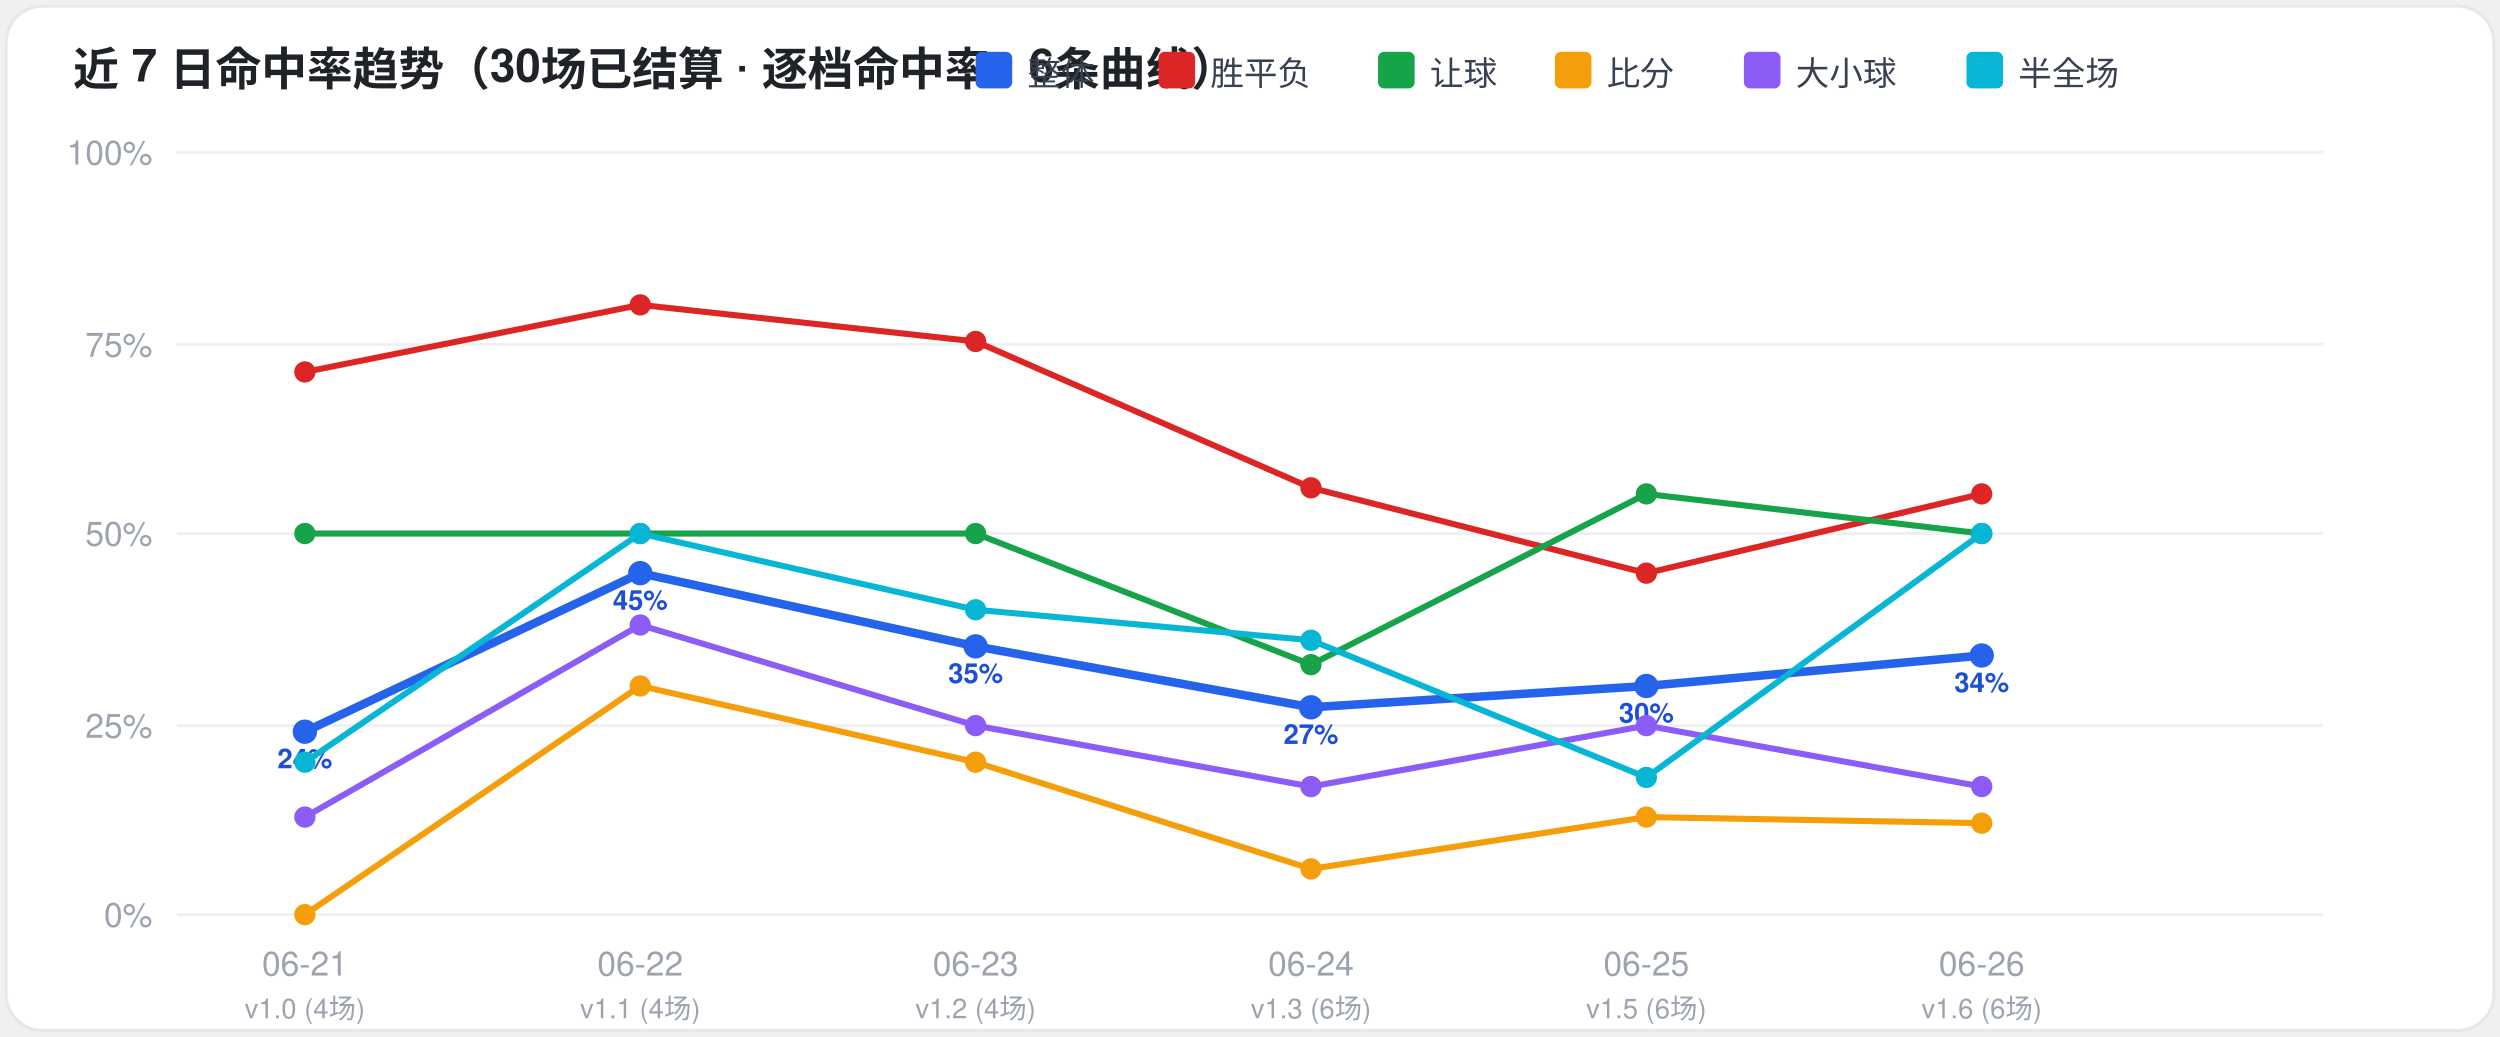
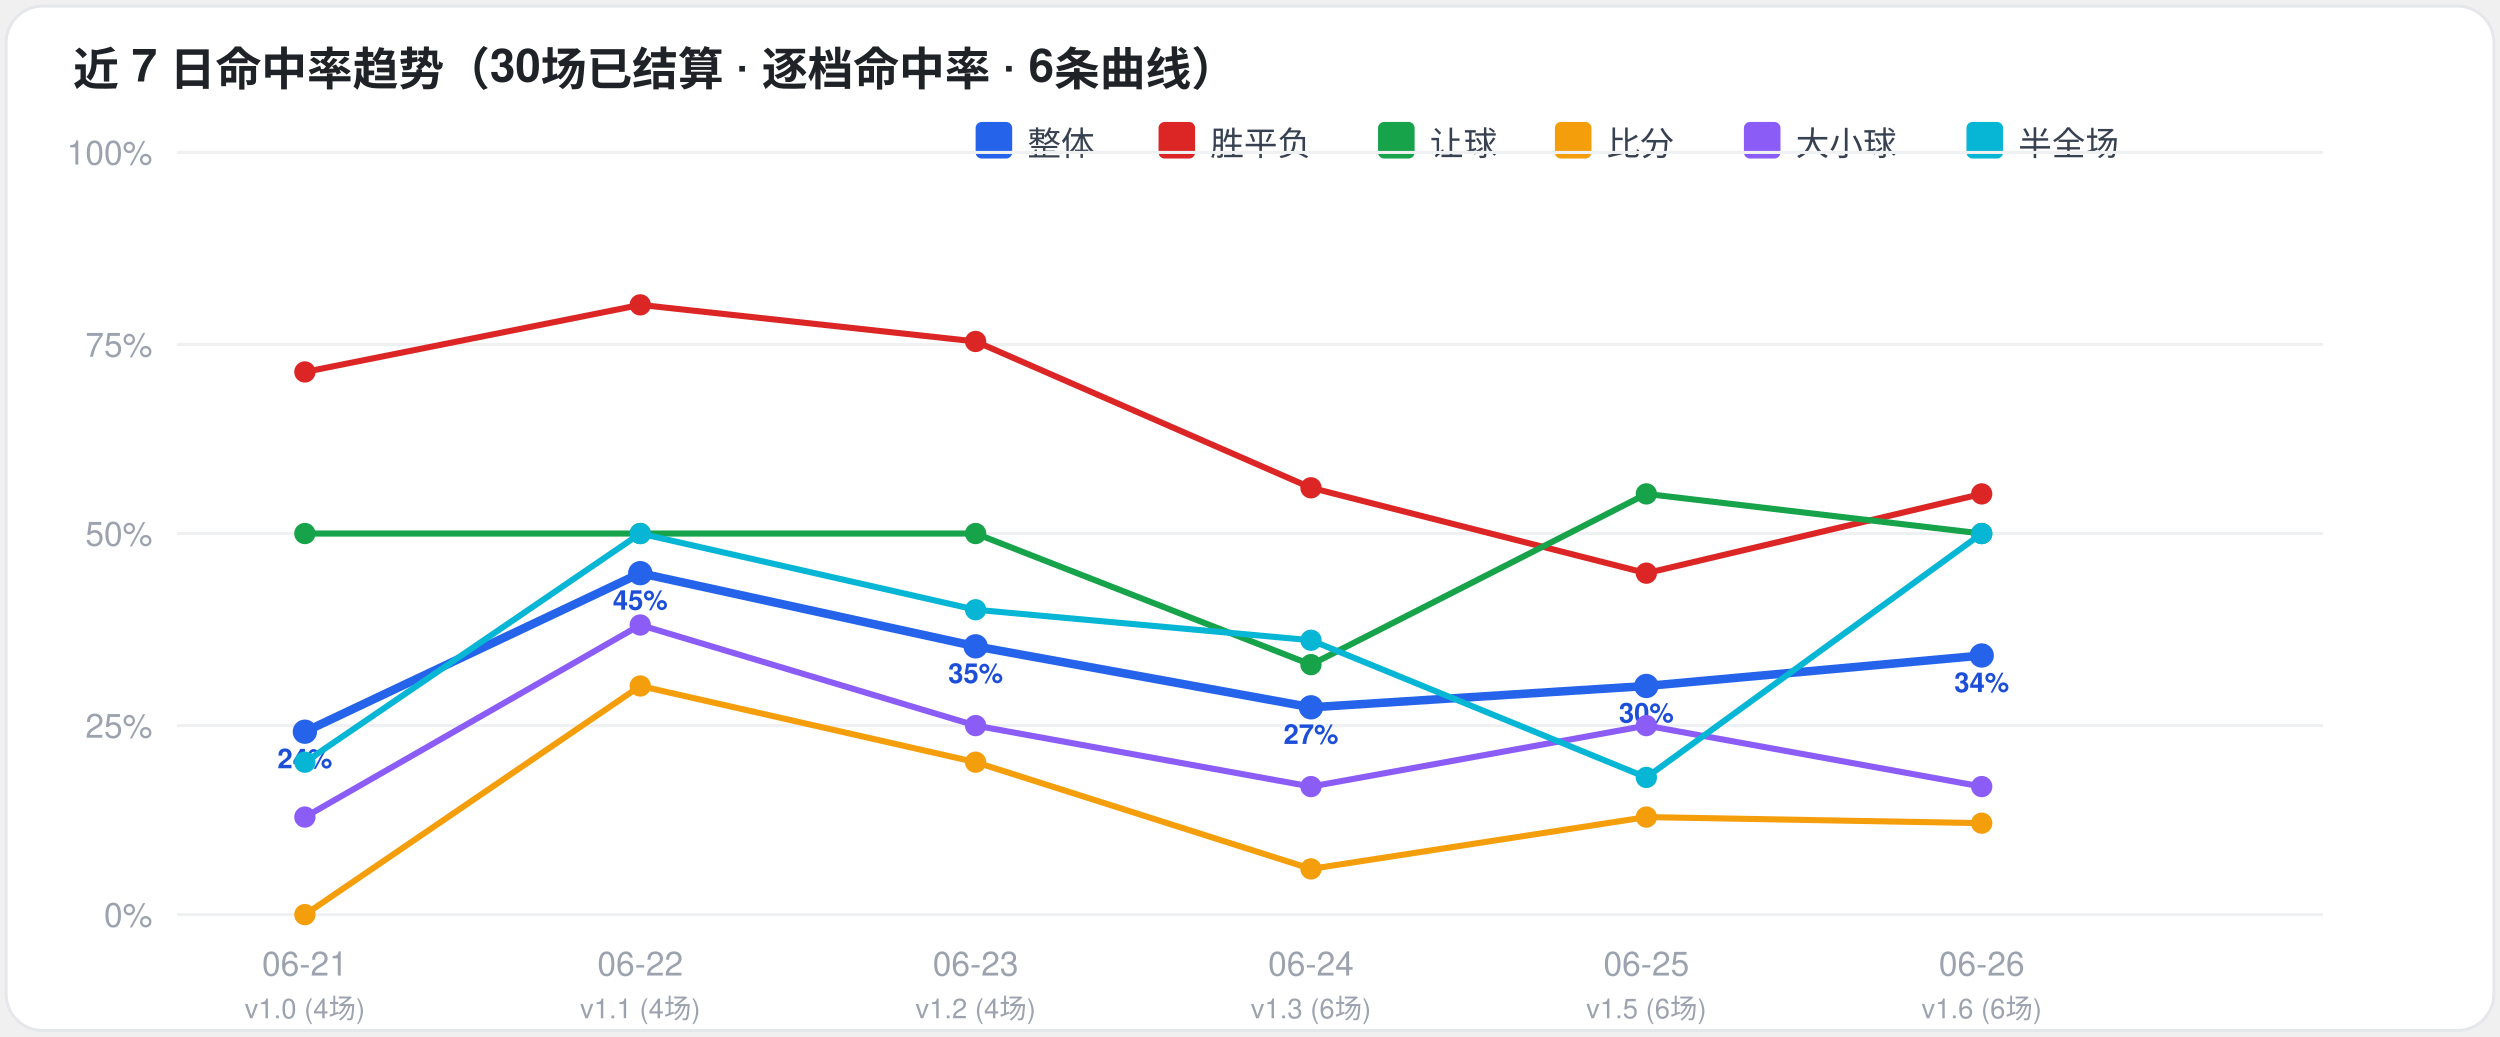
<svg xmlns="http://www.w3.org/2000/svg" viewBox="0 0 820 340" font-family="-apple-system, BlinkMacSystemFont, Segoe UI, Helvetica, Arial, sans-serif">
  <rect x="2" y="2" width="816" height="336" rx="12" fill="#ffffff" stroke="#e5e7eb" />
  <text x="24" y="28" font-size="15" font-weight="700" fill="#1f2328">近 7 日命中率趋势（30场已结算 · 逐档命中率 · 6条曲线）</text>
-   <rect x="320" y="17" width="12" height="12" rx="2" fill="#2563eb" />
-   <text x="337" y="28" font-size="11" fill="#374151">整体</text>
-   <rect x="380" y="17" width="12" height="12" rx="2" fill="#dc2626" />
-   <text x="397" y="28" font-size="11" fill="#374151">胜平负</text>
-   <rect x="452" y="17" width="12" height="12" rx="2" fill="#16a34a" />
-   <text x="469" y="28" font-size="11" fill="#374151">让球</text>
-   <rect x="510" y="17" width="12" height="12" rx="2" fill="#f59e0b" />
-   <text x="527" y="28" font-size="11" fill="#374151">比分</text>
-   <rect x="572" y="17" width="12" height="12" rx="2" fill="#8b5cf6" />
-   <text x="589" y="28" font-size="11" fill="#374151">大小球</text>
-   <rect x="645" y="17" width="12" height="12" rx="2" fill="#06b6d4" />
-   <text x="662" y="28" font-size="11" fill="#374151">半全场</text>
+   <rect x="320" y="40" width="12" height="12" rx="2" fill="#2563eb" />
+   <text x="337" y="51" font-size="11" fill="#374151">整体</text>
+   <rect x="380" y="40" width="12" height="12" rx="2" fill="#dc2626" />
+   <text x="397" y="51" font-size="11" fill="#374151">胜平负</text>
+   <rect x="452" y="40" width="12" height="12" rx="2" fill="#16a34a" />
+   <text x="469" y="51" font-size="11" fill="#374151">让球</text>
+   <rect x="510" y="40" width="12" height="12" rx="2" fill="#f59e0b" />
+   <text x="527" y="51" font-size="11" fill="#374151">比分</text>
+   <rect x="572" y="40" width="12" height="12" rx="2" fill="#8b5cf6" />
+   <text x="589" y="51" font-size="11" fill="#374151">大小球</text>
+   <rect x="645" y="40" width="12" height="12" rx="2" fill="#06b6d4" />
+   <text x="662" y="51" font-size="11" fill="#374151">半全场</text>
  <g stroke="#eef0f2" stroke-width="1">
    <line x1="58" y1="50" x2="762" y2="50" />
    <line x1="58" y1="113" x2="762" y2="113" />
    <line x1="58" y1="175" x2="762" y2="175" />
    <line x1="58" y1="238" x2="762" y2="238" />
    <line x1="58" y1="300" x2="762" y2="300" />
  </g>
  <g font-size="11" fill="#9ca3af" text-anchor="end">
    <text x="50" y="54">100%</text>
    <text x="50" y="117">75%</text>
    <text x="50" y="179">50%</text>
    <text x="50" y="242">25%</text>
    <text x="50" y="304">0%</text>
  </g>
  <g font-size="11" fill="#9ca3af" text-anchor="middle">
    <text x="100" y="320">06-21</text>
    <text x="210" y="320">06-22</text>
    <text x="320" y="320">06-23</text>
    <text x="430" y="320">06-24</text>
    <text x="540" y="320">06-25</text>
    <text x="650" y="320">06-26</text>
  </g>
  <polyline points="100,240 210,188 320,212 430,232 540,225 650,215" fill="none" stroke="#2563eb" stroke-width="2.8" />
  <circle cx="100" cy="240" r="4" fill="#2563eb" />
  <circle cx="210" cy="188" r="4" fill="#2563eb" />
  <circle cx="320" cy="212" r="4" fill="#2563eb" />
  <circle cx="430" cy="232" r="4" fill="#2563eb" />
  <circle cx="540" cy="225" r="4" fill="#2563eb" />
  <circle cx="650" cy="215" r="4" fill="#2563eb" />
  <text x="100" y="252" font-size="9" font-weight="600" fill="#1d4ed8" text-anchor="middle">24%</text>
  <text x="210" y="200" font-size="9" font-weight="600" fill="#1d4ed8" text-anchor="middle">45%</text>
  <text x="320" y="224" font-size="9" font-weight="600" fill="#1d4ed8" text-anchor="middle">35%</text>
  <text x="430" y="244" font-size="9" font-weight="600" fill="#1d4ed8" text-anchor="middle">27%</text>
  <text x="540" y="237" font-size="9" font-weight="600" fill="#1d4ed8" text-anchor="middle">30%</text>
  <text x="650" y="227" font-size="9" font-weight="600" fill="#1d4ed8" text-anchor="middle">34%</text>
  <polyline points="100,122 210,100 320,112 430,160 540,188 650,162" fill="none" stroke="#dc2626" stroke-width="2" />
  <circle cx="100" cy="122" r="3.5" fill="#dc2626" />
  <circle cx="210" cy="100" r="3.5" fill="#dc2626" />
  <circle cx="320" cy="112" r="3.5" fill="#dc2626" />
  <circle cx="430" cy="160" r="3.5" fill="#dc2626" />
  <circle cx="540" cy="188" r="3.5" fill="#dc2626" />
  <circle cx="650" cy="162" r="3.5" fill="#dc2626" />
  <polyline points="100,175 210,175 320,175 430,218 540,162 650,175" fill="none" stroke="#16a34a" stroke-width="2" />
  <circle cx="100" cy="175" r="3.5" fill="#16a34a" />
  <circle cx="210" cy="175" r="3.5" fill="#16a34a" />
  <circle cx="320" cy="175" r="3.5" fill="#16a34a" />
  <circle cx="430" cy="218" r="3.5" fill="#16a34a" />
  <circle cx="540" cy="162" r="3.5" fill="#16a34a" />
  <circle cx="650" cy="175" r="3.5" fill="#16a34a" />
  <polyline points="100,300 210,225 320,250 430,285 540,268 650,270" fill="none" stroke="#f59e0b" stroke-width="2" />
  <circle cx="100" cy="300" r="3.5" fill="#f59e0b" />
  <circle cx="210" cy="225" r="3.5" fill="#f59e0b" />
  <circle cx="320" cy="250" r="3.5" fill="#f59e0b" />
  <circle cx="430" cy="285" r="3.5" fill="#f59e0b" />
  <circle cx="540" cy="268" r="3.5" fill="#f59e0b" />
  <circle cx="650" cy="270" r="3.5" fill="#f59e0b" />
  <polyline points="100,268 210,205 320,238 430,258 540,238 650,258" fill="none" stroke="#8b5cf6" stroke-width="2" />
  <circle cx="100" cy="268" r="3.5" fill="#8b5cf6" />
  <circle cx="210" cy="205" r="3.5" fill="#8b5cf6" />
  <circle cx="320" cy="238" r="3.5" fill="#8b5cf6" />
  <circle cx="430" cy="258" r="3.5" fill="#8b5cf6" />
  <circle cx="540" cy="238" r="3.5" fill="#8b5cf6" />
  <circle cx="650" cy="258" r="3.5" fill="#8b5cf6" />
  <polyline points="100,250 210,175 320,200 430,210 540,255 650,175" fill="none" stroke="#06b6d4" stroke-width="2" />
  <circle cx="100" cy="250" r="3.5" fill="#06b6d4" />
  <circle cx="210" cy="175" r="3.5" fill="#06b6d4" />
  <circle cx="320" cy="200" r="3.5" fill="#06b6d4" />
  <circle cx="430" cy="210" r="3.5" fill="#06b6d4" />
  <circle cx="540" cy="255" r="3.5" fill="#06b6d4" />
  <circle cx="650" cy="175" r="3.5" fill="#06b6d4" />
  <text x="100" y="334" font-size="9" fill="#9ca3af" text-anchor="middle">v1.0 (4场)</text>
  <text x="210" y="334" font-size="9" fill="#9ca3af" text-anchor="middle">v1.1 (4场)</text>
  <text x="320" y="334" font-size="9" fill="#9ca3af" text-anchor="middle">v1.2 (4场)</text>
  <text x="430" y="334" font-size="9" fill="#9ca3af" text-anchor="middle">v1.3 (6场)</text>
  <text x="540" y="334" font-size="9" fill="#9ca3af" text-anchor="middle">v1.5 (6场)</text>
  <text x="650" y="334" font-size="9" fill="#9ca3af" text-anchor="middle">v1.6 (6场)</text>
</svg>
